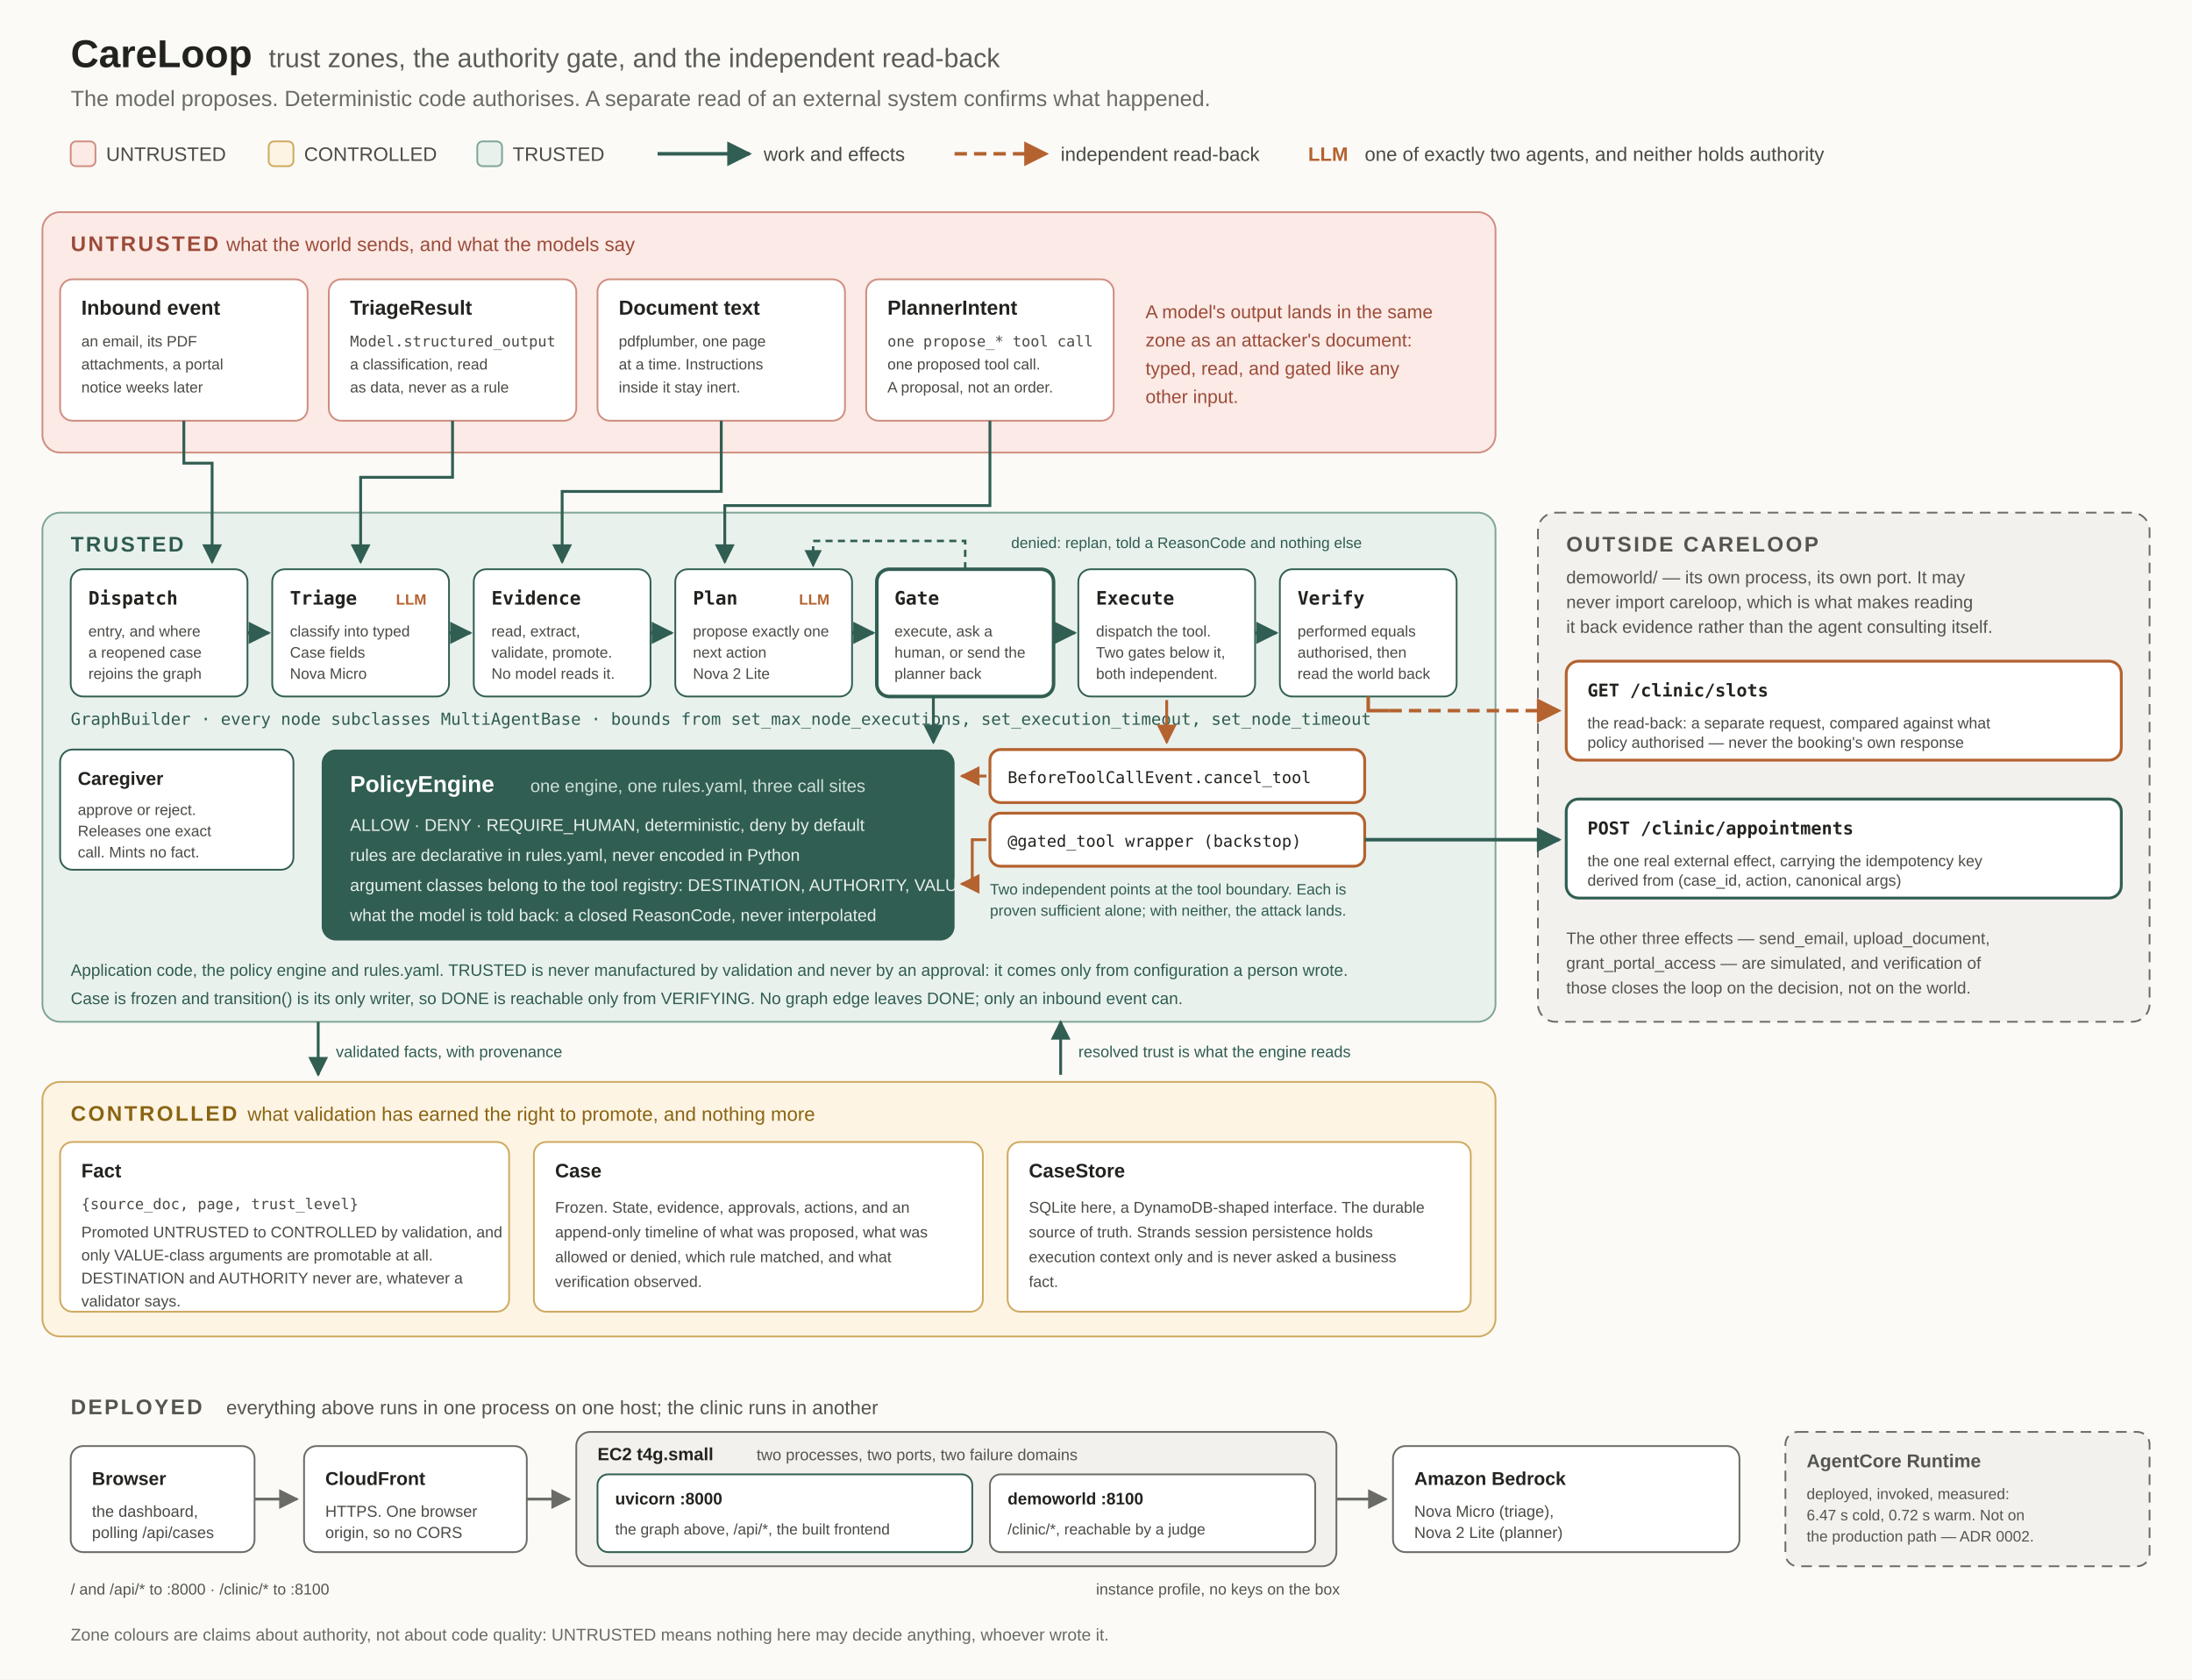
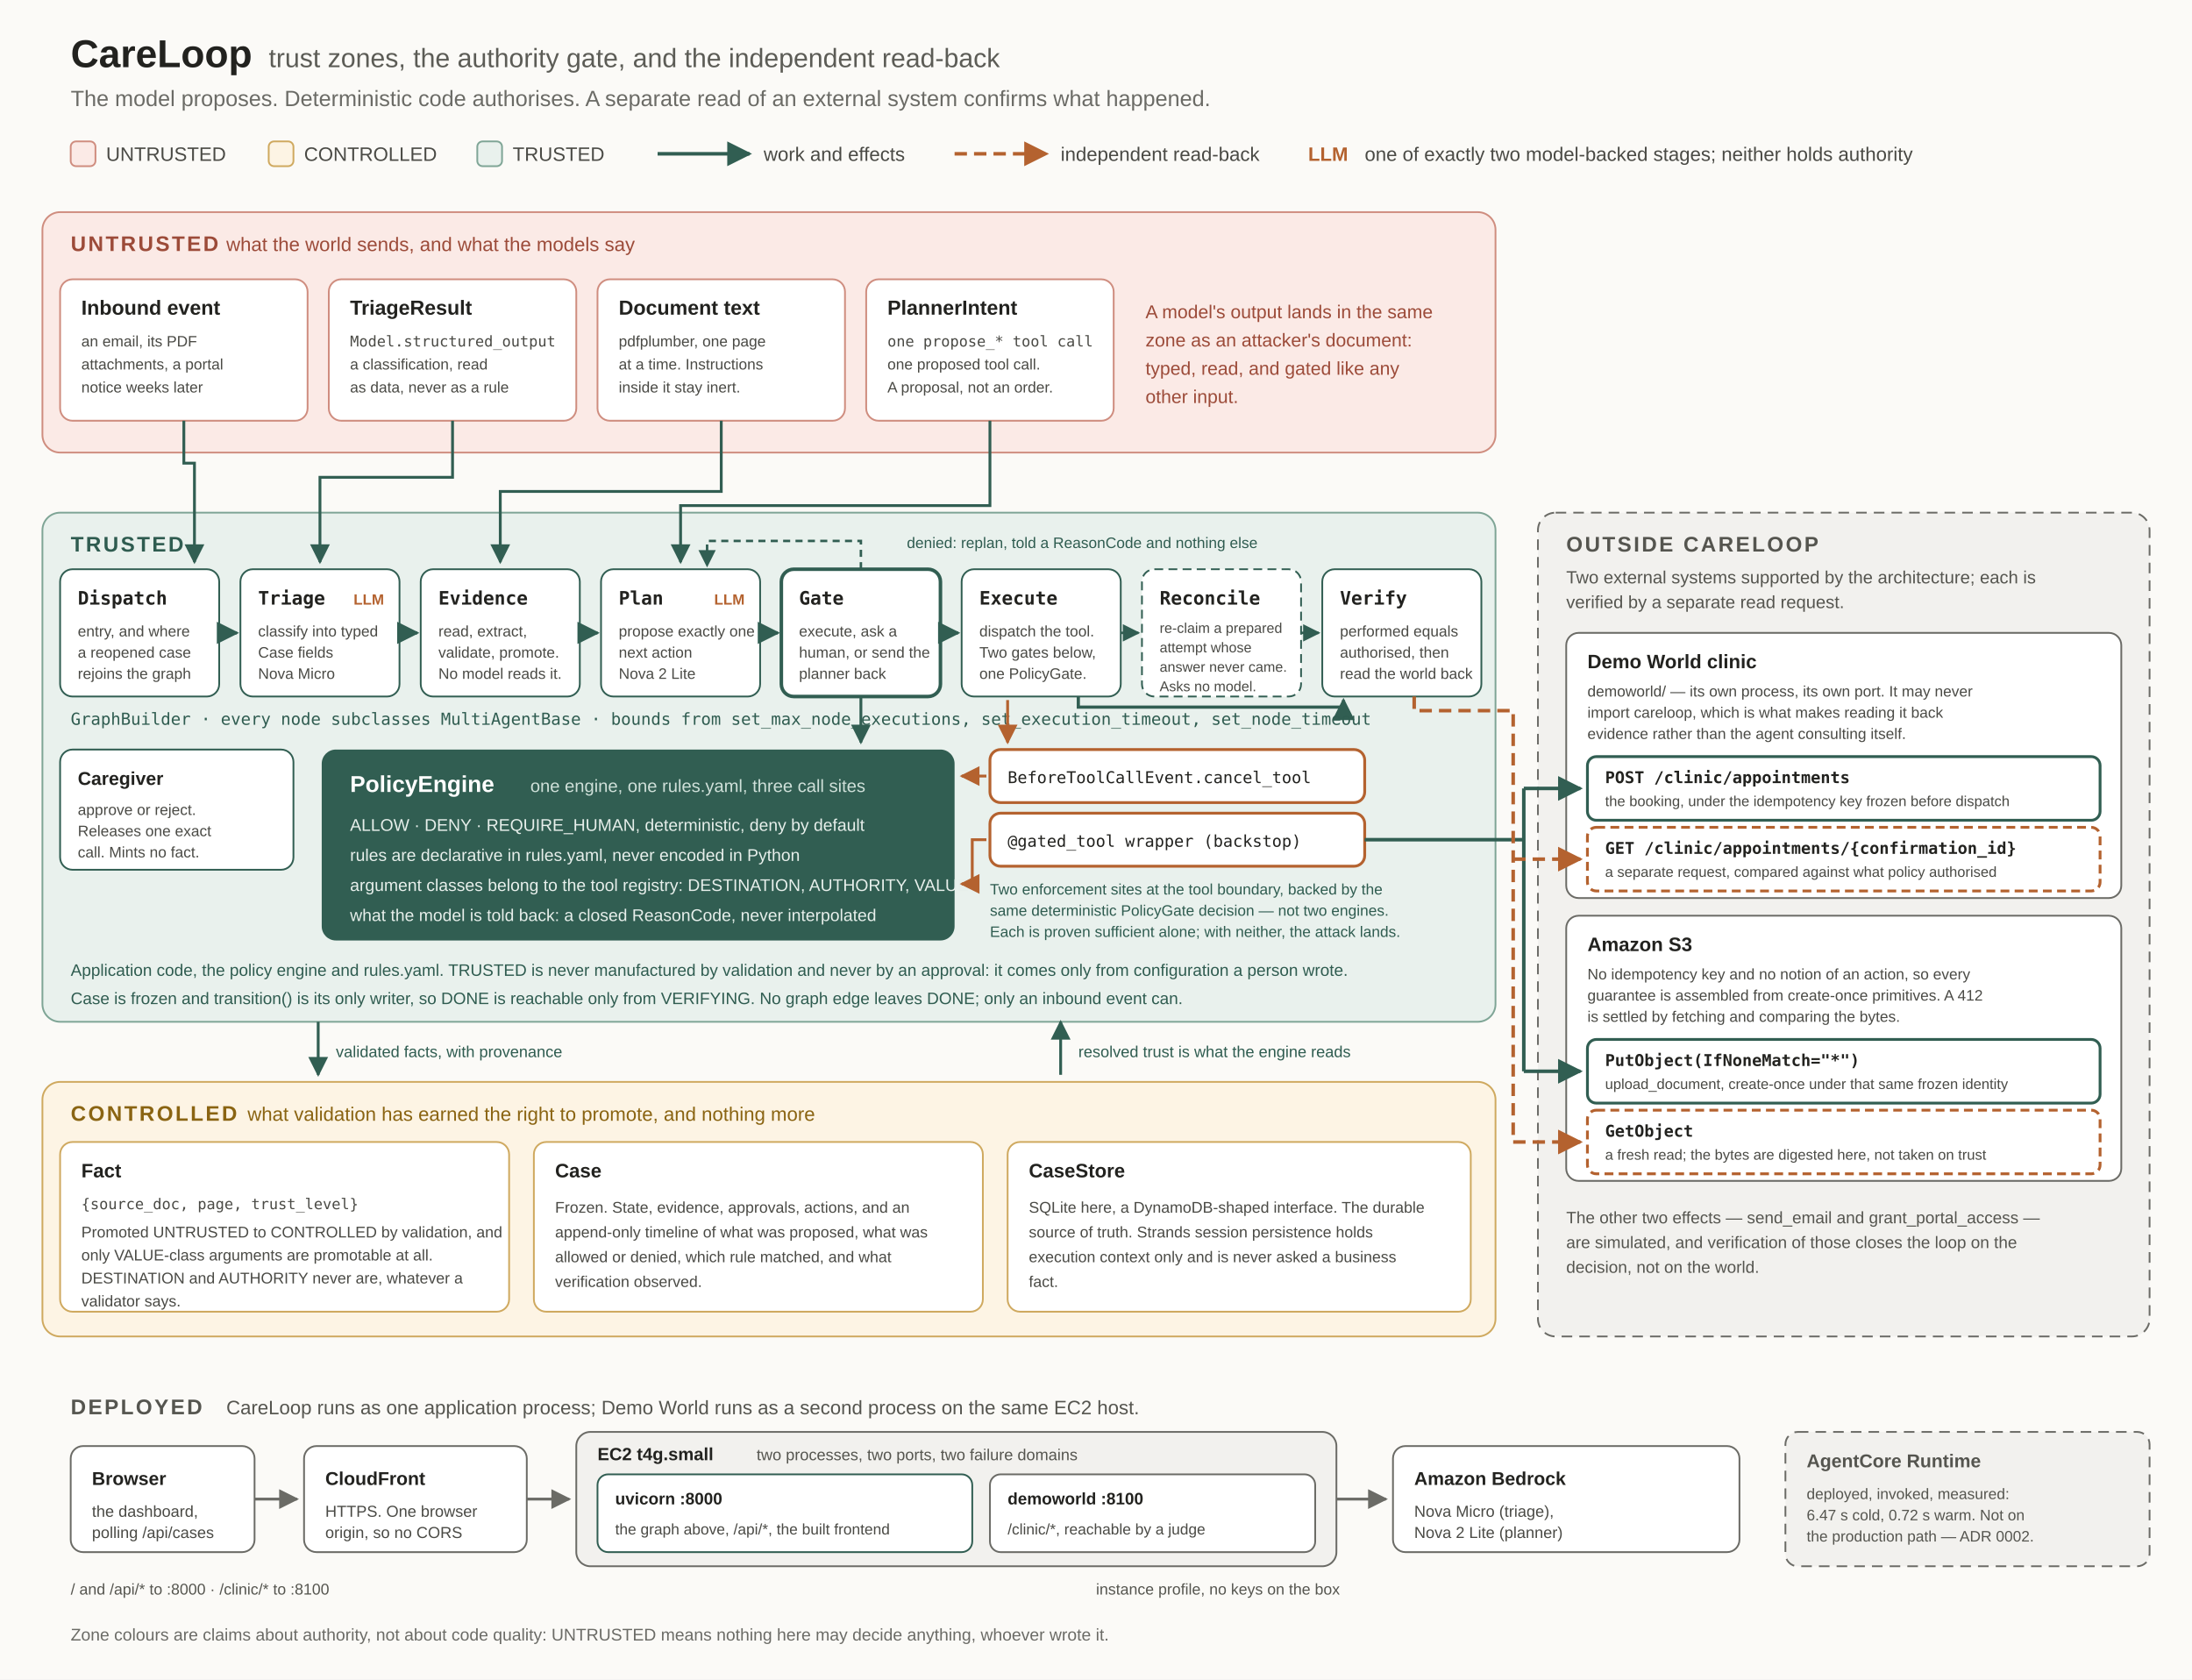
<svg xmlns="http://www.w3.org/2000/svg" viewBox="0 0 1240 950" width="1240" height="950" role="img" aria-labelledby="careloop-arch-title careloop-arch-desc" font-family="Segoe UI, Helvetica Neue, Arial, sans-serif">
  <defs>
    <marker id="arrow" viewBox="0 0 10 10" refX="9" refY="5" markerWidth="7" markerHeight="7" orient="auto-start-reverse">
      <path d="M 0 0 L 10 5 L 0 10 z" fill="#315e52" />
    </marker>
    <marker id="arrow-copper" viewBox="0 0 10 10" refX="9" refY="5" markerWidth="7" markerHeight="7" orient="auto-start-reverse">
      <path d="M 0 0 L 10 5 L 0 10 z" fill="#b4622f" />
    </marker>
    <marker id="arrow-grey" viewBox="0 0 10 10" refX="9" refY="5" markerWidth="7" markerHeight="7" orient="auto-start-reverse">
      <path d="M 0 0 L 10 5 L 0 10 z" fill="#6b6b66" />
    </marker>
  </defs>
  <rect x="0" y="0" width="1240" height="950" fill="#fbfaf7" />
  <text x="40" y="38" font-size="22" font-weight="600" fill="#22221f">CareLoop</text>
  <text x="152" y="38" font-size="15" fill="#5c5c56">trust zones, the authority gate, and the independent read-back</text>
  <text x="40" y="60" font-size="12.5" fill="#6b6b66">The model proposes. Deterministic code authorises. A separate read of an external system confirms what happened.</text>
  <g font-size="11" fill="#4a4a45">
    <rect x="40" y="80" width="14" height="14" rx="3" fill="#fbeae6" stroke="#cf8d7f" />
    <text x="60" y="91">UNTRUSTED</text>
    <rect x="152" y="80" width="14" height="14" rx="3" fill="#fdf4e4" stroke="#cfa95f" />
    <text x="172" y="91">CONTROLLED</text>
    <rect x="270" y="80" width="14" height="14" rx="3" fill="#e9f1ed" stroke="#7fa596" />
    <text x="290" y="91">TRUSTED</text>
    <path d="M 372 87 L 424 87" stroke="#315e52" stroke-width="2" marker-end="url(#arrow)" />
    <text x="432" y="91">work and effects</text>
    <path d="M 540 87 L 592 87" stroke="#b4622f" stroke-width="2" stroke-dasharray="7 4" marker-end="url(#arrow-copper)" />
    <text x="600" y="91">independent read-back</text>
    <text x="740" y="91" font-weight="600" fill="#b4622f">LLM</text>
-     <text x="772" y="91">one of exactly two agents, and neither holds authority</text>
+     <text x="772" y="91">one of exactly two model-backed stages; neither holds authority</text>
  </g>
  <rect x="24" y="120" width="822" height="136" rx="10" fill="#fbeae6" stroke="#cf8d7f" />
  <text x="40" y="142" font-size="12" font-weight="700" fill="#9c4b39" letter-spacing="1.2">UNTRUSTED</text>
  <text x="128" y="142" font-size="11" fill="#9c4b39">what the world sends, and what the models say</text>
  <g font-size="8.6" fill="#4a4a45">
    <rect x="34" y="158" width="140" height="80" rx="7" fill="#ffffff" stroke="#cf8d7f" />
    <text x="46" y="178" font-size="11.5" font-weight="600" fill="#22221f">Inbound event</text>
    <text x="46" y="196">an email, its PDF</text>
    <text x="46" y="209">attachments, a portal</text>
    <text x="46" y="222">notice weeks later</text>
    <rect x="186" y="158" width="140" height="80" rx="7" fill="#ffffff" stroke="#cf8d7f" />
    <text x="198" y="178" font-size="11.5" font-weight="600" fill="#22221f">TriageResult</text>
    <text x="198" y="196" font-family="ui-monospace, Consolas, monospace" font-size="8.4">Model.structured_output</text>
    <text x="198" y="209">a classification, read</text>
    <text x="198" y="222">as data, never as a rule</text>
    <rect x="338" y="158" width="140" height="80" rx="7" fill="#ffffff" stroke="#cf8d7f" />
    <text x="350" y="178" font-size="11.5" font-weight="600" fill="#22221f">Document text</text>
    <text x="350" y="196">pdfplumber, one page</text>
    <text x="350" y="209">at a time. Instructions</text>
    <text x="350" y="222">inside it stay inert.</text>
    <rect x="490" y="158" width="140" height="80" rx="7" fill="#ffffff" stroke="#cf8d7f" />
    <text x="502" y="178" font-size="11.5" font-weight="600" fill="#22221f">PlannerIntent</text>
    <text x="502" y="196" font-family="ui-monospace, Consolas, monospace" font-size="8.4">one propose_* tool call</text>
    <text x="502" y="209">one proposed tool call.</text>
    <text x="502" y="222">A proposal, not an order.</text>
  </g>
  <text x="648" y="180" font-size="10.5" fill="#9c4b39">A model's output lands in the same</text>
  <text x="648" y="196" font-size="10.5" fill="#9c4b39">zone as an attacker's document:</text>
  <text x="648" y="212" font-size="10.5" fill="#9c4b39">typed, read, and gated like any</text>
  <text x="648" y="228" font-size="10.5" fill="#9c4b39">other input.</text>
  <rect x="24" y="290" width="822" height="288" rx="10" fill="#e9f1ed" stroke="#7fa596" />
  <text x="40" y="312" font-size="12" font-weight="700" fill="#2f5c50" letter-spacing="1.2">TRUSTED</text>
  <g stroke="#315e52" stroke-width="1.6" fill="none" marker-end="url(#arrow)">
-     <path d="M 104 238 L 104 262 L 120 262 L 120 318" />
-     <path d="M 256 238 L 256 270 L 204 270 L 204 318" />
-     <path d="M 408 238 L 408 278 L 318 278 L 318 318" />
-     <path d="M 560 238 L 560 286 L 410 286 L 410 318" />
-   </g>
-   <g font-size="8.6" fill="#4a4a45">
-     <rect x="40" y="322" width="100" height="72" rx="7" fill="#ffffff" stroke="#315e52" />
-     <text x="50" y="342" font-size="10.5" font-weight="700" font-family="ui-monospace, Consolas, monospace" fill="#22221f">Dispatch</text>
-     <text x="50" y="360">entry, and where</text>
-     <text x="50" y="372">a reopened case</text>
-     <text x="50" y="384">rejoins the graph</text>
-     <rect x="154" y="322" width="100" height="72" rx="7" fill="#ffffff" stroke="#315e52" />
-     <text x="164" y="342" font-size="10.5" font-weight="700" font-family="ui-monospace, Consolas, monospace" fill="#22221f">Triage</text>
-     <text x="224" y="342" font-size="8.4" font-weight="700" fill="#b4622f">LLM</text>
-     <text x="164" y="360">classify into typed</text>
-     <text x="164" y="372">Case fields</text>
-     <text x="164" y="384">Nova Micro</text>
-     <rect x="268" y="322" width="100" height="72" rx="7" fill="#ffffff" stroke="#315e52" />
-     <text x="278" y="342" font-size="10.5" font-weight="700" font-family="ui-monospace, Consolas, monospace" fill="#22221f">Evidence</text>
-     <text x="278" y="360">read, extract,</text>
-     <text x="278" y="372">validate, promote.</text>
-     <text x="278" y="384">No model reads it.</text>
-     <rect x="382" y="322" width="100" height="72" rx="7" fill="#ffffff" stroke="#315e52" />
-     <text x="392" y="342" font-size="10.5" font-weight="700" font-family="ui-monospace, Consolas, monospace" fill="#22221f">Plan</text>
-     <text x="452" y="342" font-size="8.4" font-weight="700" fill="#b4622f">LLM</text>
-     <text x="392" y="360">propose exactly one</text>
-     <text x="392" y="372">next action</text>
-     <text x="392" y="384">Nova 2 Lite</text>
-     <rect x="496" y="322" width="100" height="72" rx="7" fill="#ffffff" stroke="#315e52" stroke-width="2" />
-     <text x="506" y="342" font-size="10.5" font-weight="700" font-family="ui-monospace, Consolas, monospace" fill="#22221f">Gate</text>
-     <text x="506" y="360">execute, ask a</text>
-     <text x="506" y="372">human, or send the</text>
-     <text x="506" y="384">planner back</text>
-     <rect x="610" y="322" width="100" height="72" rx="7" fill="#ffffff" stroke="#315e52" />
-     <text x="620" y="342" font-size="10.5" font-weight="700" font-family="ui-monospace, Consolas, monospace" fill="#22221f">Execute</text>
-     <text x="620" y="360">dispatch the tool.</text>
-     <text x="620" y="372">Two gates below it,</text>
-     <text x="620" y="384">both independent.</text>
-     <rect x="724" y="322" width="100" height="72" rx="7" fill="#ffffff" stroke="#315e52" />
-     <text x="734" y="342" font-size="10.5" font-weight="700" font-family="ui-monospace, Consolas, monospace" fill="#22221f">Verify</text>
-     <text x="734" y="360">performed equals</text>
-     <text x="734" y="372">authorised, then</text>
-     <text x="734" y="384">read the world back</text>
+     <path d="M 104 238 L 104 262 L 110 262 L 110 318" />
+     <path d="M 256 238 L 256 270 L 181 270 L 181 318" />
+     <path d="M 408 238 L 408 278 L 283 278 L 283 318" />
+     <path d="M 560 238 L 560 286 L 385 286 L 385 318" />
+   </g>
+   <g font-size="8.6" fill="#4a4a45">
+     <rect x="34" y="322" width="90" height="72" rx="7" fill="#ffffff" stroke="#315e52" />
+     <text x="44" y="342" font-size="10.5" font-weight="700" font-family="ui-monospace, Consolas, monospace" fill="#22221f">Dispatch</text>
+     <text x="44" y="360">entry, and where</text>
+     <text x="44" y="372">a reopened case</text>
+     <text x="44" y="384">rejoins the graph</text>
+     <rect x="136" y="322" width="90" height="72" rx="7" fill="#ffffff" stroke="#315e52" />
+     <text x="146" y="342" font-size="10.5" font-weight="700" font-family="ui-monospace, Consolas, monospace" fill="#22221f">Triage</text>
+     <text x="200" y="342" font-size="8.4" font-weight="700" fill="#b4622f">LLM</text>
+     <text x="146" y="360">classify into typed</text>
+     <text x="146" y="372">Case fields</text>
+     <text x="146" y="384">Nova Micro</text>
+     <rect x="238" y="322" width="90" height="72" rx="7" fill="#ffffff" stroke="#315e52" />
+     <text x="248" y="342" font-size="10.5" font-weight="700" font-family="ui-monospace, Consolas, monospace" fill="#22221f">Evidence</text>
+     <text x="248" y="360">read, extract,</text>
+     <text x="248" y="372">validate, promote.</text>
+     <text x="248" y="384">No model reads it.</text>
+     <rect x="340" y="322" width="90" height="72" rx="7" fill="#ffffff" stroke="#315e52" />
+     <text x="350" y="342" font-size="10.5" font-weight="700" font-family="ui-monospace, Consolas, monospace" fill="#22221f">Plan</text>
+     <text x="404" y="342" font-size="8.4" font-weight="700" fill="#b4622f">LLM</text>
+     <text x="350" y="360">propose exactly one</text>
+     <text x="350" y="372">next action</text>
+     <text x="350" y="384">Nova 2 Lite</text>
+     <rect x="442" y="322" width="90" height="72" rx="7" fill="#ffffff" stroke="#315e52" stroke-width="2" />
+     <text x="452" y="342" font-size="10.5" font-weight="700" font-family="ui-monospace, Consolas, monospace" fill="#22221f">Gate</text>
+     <text x="452" y="360">execute, ask a</text>
+     <text x="452" y="372">human, or send the</text>
+     <text x="452" y="384">planner back</text>
+     <rect x="544" y="322" width="90" height="72" rx="7" fill="#ffffff" stroke="#315e52" />
+     <text x="554" y="342" font-size="10.5" font-weight="700" font-family="ui-monospace, Consolas, monospace" fill="#22221f">Execute</text>
+     <text x="554" y="360">dispatch the tool.</text>
+     <text x="554" y="372">Two gates below,</text>
+     <text x="554" y="384">one PolicyGate.</text>
+     <rect x="646" y="322" width="90" height="72" rx="7" fill="#ffffff" stroke="#315e52" stroke-dasharray="5 3" />
+     <text x="656" y="342" font-size="10.5" font-weight="700" font-family="ui-monospace, Consolas, monospace" fill="#22221f">Reconcile</text>
+     <text x="656" y="358" font-size="8">re-claim a prepared</text>
+     <text x="656" y="369" font-size="8">attempt whose</text>
+     <text x="656" y="380" font-size="8">answer never came.</text>
+     <text x="656" y="391" font-size="8">Asks no model.</text>
+     <rect x="748" y="322" width="90" height="72" rx="7" fill="#ffffff" stroke="#315e52" />
+     <text x="758" y="342" font-size="10.5" font-weight="700" font-family="ui-monospace, Consolas, monospace" fill="#22221f">Verify</text>
+     <text x="758" y="360">performed equals</text>
+     <text x="758" y="372">authorised, then</text>
+     <text x="758" y="384">read the world back</text>
  </g>
  <g stroke="#315e52" stroke-width="1.8" fill="none" marker-end="url(#arrow)">
-     <path d="M 140 358 L 152 358" />
-     <path d="M 254 358 L 266 358" />
-     <path d="M 368 358 L 380 358" />
-     <path d="M 482 358 L 494 358" />
-     <path d="M 596 358 L 608 358" />
-     <path d="M 710 358 L 722 358" />
-   </g>
-   <path d="M 546 322 L 546 306 L 460 306 L 460 320" stroke="#315e52" stroke-width="1.4" fill="none" stroke-dasharray="4 3" marker-end="url(#arrow)" />
-   <text x="572" y="310" font-size="8.6" fill="#2f5c50">denied: replan, told a ReasonCode and nothing else</text>
+     <path d="M 124 358 L 134 358" />
+     <path d="M 226 358 L 236 358" />
+     <path d="M 328 358 L 338 358" />
+     <path d="M 430 358 L 440 358" />
+     <path d="M 532 358 L 542 358" />
+     <path d="M 610 394 L 610 400 L 760 400 L 760 396" />
+   </g>
+   <g stroke="#315e52" stroke-width="1.4" fill="none" stroke-dasharray="4 3" marker-end="url(#arrow)">
+     <path d="M 634 358 L 644 358" />
+     <path d="M 736 358 L 746 358" />
+   </g>
+   <path d="M 487 322 L 487 306 L 400 306 L 400 320" stroke="#315e52" stroke-width="1.4" fill="none" stroke-dasharray="4 3" marker-end="url(#arrow)" />
+   <text x="513" y="310" font-size="8.6" fill="#2f5c50">denied: replan, told a ReasonCode and nothing else</text>
  <text x="40" y="410" font-size="9.4" fill="#2f5c50" font-family="ui-monospace, Consolas, monospace">GraphBuilder · every node subclasses MultiAgentBase · bounds from set_max_node_executions, set_execution_timeout, set_node_timeout</text>
  <rect x="34" y="424" width="132" height="68" rx="7" fill="#ffffff" stroke="#315e52" />
  <text x="44" y="444" font-size="10.5" font-weight="700" fill="#22221f">Caregiver</text>
  <text x="44" y="461" font-size="8.6" fill="#4a4a45">approve or reject.</text>
  <text x="44" y="473" font-size="8.6" fill="#4a4a45">Releases one exact</text>
  <text x="44" y="485" font-size="8.6" fill="#4a4a45">call. Mints no fact.</text>
  <rect x="182" y="424" width="358" height="108" rx="8" fill="#315e52" />
  <text x="198" y="448" font-size="13" font-weight="700" fill="#ffffff">PolicyEngine</text>
  <text x="300" y="448" font-size="10" fill="#cfe0d9">one engine, one rules.yaml, three call sites</text>
  <text x="198" y="470" font-size="9.6" fill="#e7efeb">ALLOW · DENY · REQUIRE_HUMAN, deterministic, deny by default</text>
  <text x="198" y="487" font-size="9.6" fill="#e7efeb">rules are declarative in rules.yaml, never encoded in Python</text>
  <text x="198" y="504" font-size="9.6" fill="#e7efeb">argument classes belong to the tool registry: DESTINATION, AUTHORITY, VALUE</text>
  <text x="198" y="521" font-size="9.6" fill="#e7efeb">what the model is told back: a closed ReasonCode, never interpolated</text>
  <rect x="560" y="424" width="212" height="30" rx="6" fill="#ffffff" stroke="#b4622f" stroke-width="1.6" />
  <text x="570" y="443" font-size="9.2" font-family="ui-monospace, Consolas, monospace" fill="#22221f">BeforeToolCallEvent.cancel_tool</text>
  <rect x="560" y="460" width="212" height="30" rx="6" fill="#ffffff" stroke="#b4622f" stroke-width="1.6" />
  <text x="570" y="479" font-size="9.2" font-family="ui-monospace, Consolas, monospace" fill="#22221f">@gated_tool wrapper (backstop)</text>
-   <text x="560" y="506" font-size="8.6" fill="#2f5c50">Two independent points at the tool boundary. Each is</text>
-   <text x="560" y="518" font-size="8.6" fill="#2f5c50">proven sufficient alone; with neither, the attack lands.</text>
+   <text x="560" y="506" font-size="8.6" fill="#2f5c50">Two enforcement sites at the tool boundary, backed by the</text>
+   <text x="560" y="518" font-size="8.6" fill="#2f5c50">same deterministic PolicyGate decision — not two engines.</text>
+   <text x="560" y="530" font-size="8.6" fill="#2f5c50">Each is proven sufficient alone; with neither, the attack lands.</text>
  <g stroke="#315e52" stroke-width="1.6" fill="none" marker-end="url(#arrow)">
-     <path d="M 528 394 L 528 420" />
+     <path d="M 487 394 L 487 420" />
  </g>
  <g stroke="#b4622f" stroke-width="1.6" fill="none" marker-end="url(#arrow-copper)">
    <path d="M 558 439 L 544 439" />
    <path d="M 558 475 L 550 475 L 550 500 L 544 500" />
-     <path d="M 660 396 L 660 420" />
+     <path d="M 570 396 L 570 420" />
  </g>
  <text x="40" y="552" font-size="9.4" fill="#2f5c50">Application code, the policy engine and rules.yaml. TRUSTED is never manufactured by validation and never by an approval: it comes only from configuration a person wrote.</text>
  <text x="40" y="568" font-size="9.4" fill="#2f5c50">Case is frozen and transition() is its only writer, so DONE is reachable only from VERIFYING. No graph edge leaves DONE; only an inbound event can.</text>
-   <rect x="870" y="290" width="346" height="288" rx="10" fill="#f2f1ee" stroke="#6b6b66" stroke-dasharray="6 4" />
+   <rect x="870" y="290" width="346" height="466" rx="10" fill="#f2f1ee" stroke="#6b6b66" stroke-dasharray="6 4" />
  <text x="886" y="312" font-size="12" font-weight="700" fill="#55554f" letter-spacing="1.2">OUTSIDE CARELOOP</text>
-   <text x="886" y="330" font-size="10" fill="#55554f">demoworld/ — its own process, its own port. It may</text>
-   <text x="886" y="344" font-size="10" fill="#55554f">never import careloop, which is what makes reading</text>
-   <text x="886" y="358" font-size="10" fill="#55554f">it back evidence rather than the agent consulting itself.</text>
-   <rect x="886" y="374" width="314" height="56" rx="7" fill="#ffffff" stroke="#b4622f" stroke-width="1.6" />
-   <text x="898" y="394" font-size="10" font-weight="700" font-family="ui-monospace, Consolas, monospace" fill="#22221f">GET /clinic/slots</text>
-   <text x="898" y="412" font-size="8.8" fill="#4a4a45">the read-back: a separate request, compared against what</text>
-   <text x="898" y="423" font-size="8.8" fill="#4a4a45">policy authorised — never the booking's own response</text>
-   <rect x="886" y="452" width="314" height="56" rx="7" fill="#ffffff" stroke="#315e52" stroke-width="1.6" />
-   <text x="898" y="472" font-size="10" font-weight="700" font-family="ui-monospace, Consolas, monospace" fill="#22221f">POST /clinic/appointments</text>
-   <text x="898" y="490" font-size="8.8" fill="#4a4a45">the one real external effect, carrying the idempotency key</text>
-   <text x="898" y="501" font-size="8.8" fill="#4a4a45">derived from (case_id, action, canonical args)</text>
-   <text x="886" y="534" font-size="9.4" fill="#55554f">The other three effects — send_email, upload_document,</text>
-   <text x="886" y="548" font-size="9.4" fill="#55554f">grant_portal_access — are simulated, and verification of</text>
-   <text x="886" y="562" font-size="9.4" fill="#55554f">those closes the loop on the decision, not on the world.</text>
-   <path d="M 772 475 L 882 475" stroke="#315e52" stroke-width="2" fill="none" marker-end="url(#arrow)" />
-   <path d="M 786 402 L 882 402" stroke="#b4622f" stroke-width="2" fill="none" stroke-dasharray="7 4" marker-end="url(#arrow-copper)" />
-   <path d="M 774 394 L 774 402 L 786 402" stroke="#b4622f" stroke-width="2" fill="none" />
+   <text x="886" y="330" font-size="10" fill="#55554f">Two external systems supported by the architecture; each is</text>
+   <text x="886" y="344" font-size="10" fill="#55554f">verified by a separate read request.</text>
+   <rect x="886" y="358" width="314" height="150" rx="7" fill="#ffffff" stroke="#6b6b66" />
+   <text x="898" y="378" font-size="11" font-weight="700" fill="#22221f">Demo World clinic</text>
+   <g font-size="8.6" fill="#4a4a45">
+     <text x="898" y="394">demoworld/ — its own process, its own port. It may never</text>
+     <text x="898" y="406">import careloop, which is what makes reading it back</text>
+     <text x="898" y="418">evidence rather than the agent consulting itself.</text>
+   </g>
+   <rect x="898" y="428" width="290" height="36" rx="5" fill="#ffffff" stroke="#315e52" stroke-width="1.6" />
+   <text x="908" y="443" font-size="9.2" font-weight="700" font-family="ui-monospace, Consolas, monospace" fill="#22221f">POST /clinic/appointments</text>
+   <text x="908" y="456" font-size="8.2" fill="#4a4a45">the booking, under the idempotency key frozen before dispatch</text>
+   <rect x="898" y="468" width="290" height="36" rx="5" fill="#ffffff" stroke="#b4622f" stroke-width="1.6" stroke-dasharray="5 3" />
+   <text x="908" y="483" font-size="9.2" font-weight="700" font-family="ui-monospace, Consolas, monospace" fill="#22221f">GET /clinic/appointments/{confirmation_id}</text>
+   <text x="908" y="496" font-size="8.2" fill="#4a4a45">a separate request, compared against what policy authorised</text>
+   <rect x="886" y="518" width="314" height="150" rx="7" fill="#ffffff" stroke="#6b6b66" />
+   <text x="898" y="538" font-size="11" font-weight="700" fill="#22221f">Amazon S3</text>
+   <g font-size="8.6" fill="#4a4a45">
+     <text x="898" y="554">No idempotency key and no notion of an action, so every</text>
+     <text x="898" y="566">guarantee is assembled from create-once primitives. A 412</text>
+     <text x="898" y="578">is settled by fetching and comparing the bytes.</text>
+   </g>
+   <rect x="898" y="588" width="290" height="36" rx="5" fill="#ffffff" stroke="#315e52" stroke-width="1.6" />
+   <text x="908" y="603" font-size="9.2" font-weight="700" font-family="ui-monospace, Consolas, monospace" fill="#22221f">PutObject(IfNoneMatch="*")</text>
+   <text x="908" y="616" font-size="8.2" fill="#4a4a45">upload_document, create-once under that same frozen identity</text>
+   <rect x="898" y="628" width="290" height="36" rx="5" fill="#ffffff" stroke="#b4622f" stroke-width="1.6" stroke-dasharray="5 3" />
+   <text x="908" y="643" font-size="9.2" font-weight="700" font-family="ui-monospace, Consolas, monospace" fill="#22221f">GetObject</text>
+   <text x="908" y="656" font-size="8.2" fill="#4a4a45">a fresh read; the bytes are digested here, not taken on trust</text>
+   <text x="886" y="692" font-size="9.4" fill="#55554f">The other two effects — send_email and grant_portal_access —</text>
+   <text x="886" y="706" font-size="9.4" fill="#55554f">are simulated, and verification of those closes the loop on the</text>
+   <text x="886" y="720" font-size="9.4" fill="#55554f">decision, not on the world.</text>
+   <g stroke="#315e52" stroke-width="2" fill="none">
+     <path d="M 772 475 L 862 475" />
+     <path d="M 862 446 L 862 606" />
+     <path d="M 862 446 L 894 446" marker-end="url(#arrow)" />
+     <path d="M 862 606 L 894 606" marker-end="url(#arrow)" />
+   </g>
+   <g stroke="#b4622f" stroke-width="2" fill="none" stroke-dasharray="7 4">
+     <path d="M 800 394 L 800 402 L 856 402 L 856 646" />
+     <path d="M 856 486 L 894 486" marker-end="url(#arrow-copper)" />
+     <path d="M 856 646 L 894 646" marker-end="url(#arrow-copper)" />
+   </g>
  <rect x="24" y="612" width="822" height="144" rx="10" fill="#fdf4e4" stroke="#cfa95f" />
  <text x="40" y="634" font-size="12" font-weight="700" fill="#8a6412" letter-spacing="1.2">CONTROLLED</text>
  <text x="140" y="634" font-size="11" fill="#8a6412">what validation has earned the right to promote, and nothing more</text>
  <g font-size="8.8" fill="#4a4a45">
    <rect x="34" y="646" width="254" height="96" rx="7" fill="#ffffff" stroke="#cfa95f" />
    <text x="46" y="666" font-size="11" font-weight="600" fill="#22221f">Fact</text>
    <text x="46" y="684" font-family="ui-monospace, Consolas, monospace" font-size="8.4">{source_doc, page, trust_level}</text>
    <text x="46" y="700">Promoted UNTRUSTED to CONTROLLED by validation, and</text>
    <text x="46" y="713">only VALUE-class arguments are promotable at all.</text>
    <text x="46" y="726">DESTINATION and AUTHORITY never are, whatever a</text>
    <text x="46" y="739">validator says.</text>
    <rect x="302" y="646" width="254" height="96" rx="7" fill="#ffffff" stroke="#cfa95f" />
    <text x="314" y="666" font-size="11" font-weight="600" fill="#22221f">Case</text>
    <text x="314" y="686">Frozen. State, evidence, approvals, actions, and an</text>
    <text x="314" y="700">append-only timeline of what was proposed, what was</text>
    <text x="314" y="714">allowed or denied, which rule matched, and what</text>
    <text x="314" y="728">verification observed.</text>
    <rect x="570" y="646" width="262" height="96" rx="7" fill="#ffffff" stroke="#cfa95f" />
    <text x="582" y="666" font-size="11" font-weight="600" fill="#22221f">CaseStore</text>
    <text x="582" y="686">SQLite here, a DynamoDB-shaped interface. The durable</text>
    <text x="582" y="700">source of truth. Strands session persistence holds</text>
    <text x="582" y="714">execution context only and is never asked a business</text>
    <text x="582" y="728">fact.</text>
  </g>
  <g stroke="#315e52" stroke-width="1.6" fill="none">
    <path d="M 180 578 L 180 608" marker-end="url(#arrow)" />
    <path d="M 600 608 L 600 578" marker-end="url(#arrow)" />
  </g>
  <text x="190" y="598" font-size="9" fill="#2f5c50">validated facts, with provenance</text>
  <text x="610" y="598" font-size="9" fill="#2f5c50">resolved trust is what the engine reads</text>
  <text x="40" y="800" font-size="12" font-weight="700" fill="#55554f" letter-spacing="1.2">DEPLOYED</text>
-   <text x="128" y="800" font-size="11" fill="#55554f">everything above runs in one process on one host; the clinic runs in another</text>
+   <text x="128" y="800" font-size="11" fill="#55554f">CareLoop runs as one application process; Demo World runs as a second process on the same EC2 host.</text>
  <g font-size="9" fill="#4a4a45">
    <rect x="40" y="818" width="104" height="60" rx="7" fill="#ffffff" stroke="#6b6b66" />
    <text x="52" y="840" font-size="10.5" font-weight="600" fill="#22221f">Browser</text>
    <text x="52" y="858">the dashboard,</text>
    <text x="52" y="870">polling /api/cases</text>
    <rect x="172" y="818" width="126" height="60" rx="7" fill="#ffffff" stroke="#6b6b66" />
    <text x="184" y="840" font-size="10.5" font-weight="600" fill="#22221f">CloudFront</text>
    <text x="184" y="858">HTTPS. One browser</text>
    <text x="184" y="870">origin, so no CORS</text>
    <rect x="326" y="810" width="430" height="76" rx="8" fill="#f2f1ee" stroke="#6b6b66" />
    <text x="338" y="826" font-size="10" font-weight="600" fill="#22221f">EC2 t4g.small</text>
    <text x="428" y="826" font-size="9" fill="#55554f">two processes, two ports, two failure domains</text>
    <rect x="338" y="834" width="212" height="44" rx="6" fill="#ffffff" stroke="#315e52" />
    <text x="348" y="851" font-size="9.4" font-weight="600" fill="#22221f">uvicorn :8000</text>
    <text x="348" y="868" font-size="8.6">the graph above, /api/*, the built frontend</text>
    <rect x="560" y="834" width="184" height="44" rx="6" fill="#ffffff" stroke="#6b6b66" />
    <text x="570" y="851" font-size="9.4" font-weight="600" fill="#22221f">demoworld :8100</text>
    <text x="570" y="868" font-size="8.6">/clinic/*, reachable by a judge</text>
    <rect x="788" y="818" width="196" height="60" rx="7" fill="#ffffff" stroke="#6b6b66" />
    <text x="800" y="840" font-size="10.5" font-weight="600" fill="#22221f">Amazon Bedrock</text>
    <text x="800" y="858">Nova Micro (triage),</text>
    <text x="800" y="870">Nova 2 Lite (planner)</text>
    <rect x="1010" y="810" width="206" height="76" rx="7" fill="#f2f1ee" stroke="#6b6b66" stroke-dasharray="6 4" />
    <text x="1022" y="830" font-size="10.5" font-weight="600" fill="#55554f">AgentCore Runtime</text>
    <text x="1022" y="848" font-size="8.6" fill="#55554f">deployed, invoked, measured:</text>
    <text x="1022" y="860" font-size="8.6" fill="#55554f">6.47 s cold, 0.72 s warm. Not on</text>
    <text x="1022" y="872" font-size="8.6" fill="#55554f">the production path — ADR 0002.</text>
  </g>
  <g stroke="#6b6b66" stroke-width="1.6" fill="none" marker-end="url(#arrow-grey)">
    <path d="M 144 848 L 168 848" />
    <path d="M 298 848 L 322 848" />
    <path d="M 756 848 L 784 848" />
  </g>
  <text x="620" y="902" font-size="8.8" fill="#55554f">instance profile, no keys on the box</text>
  <text x="40" y="902" font-size="8.8" fill="#55554f">/ and /api/* to :8000 · /clinic/* to :8100</text>
  <text x="40" y="928" font-size="9.6" fill="#6b6b66">Zone colours are claims about authority, not about code quality: UNTRUSTED means nothing here may decide anything, whoever wrote it.</text>
</svg>
